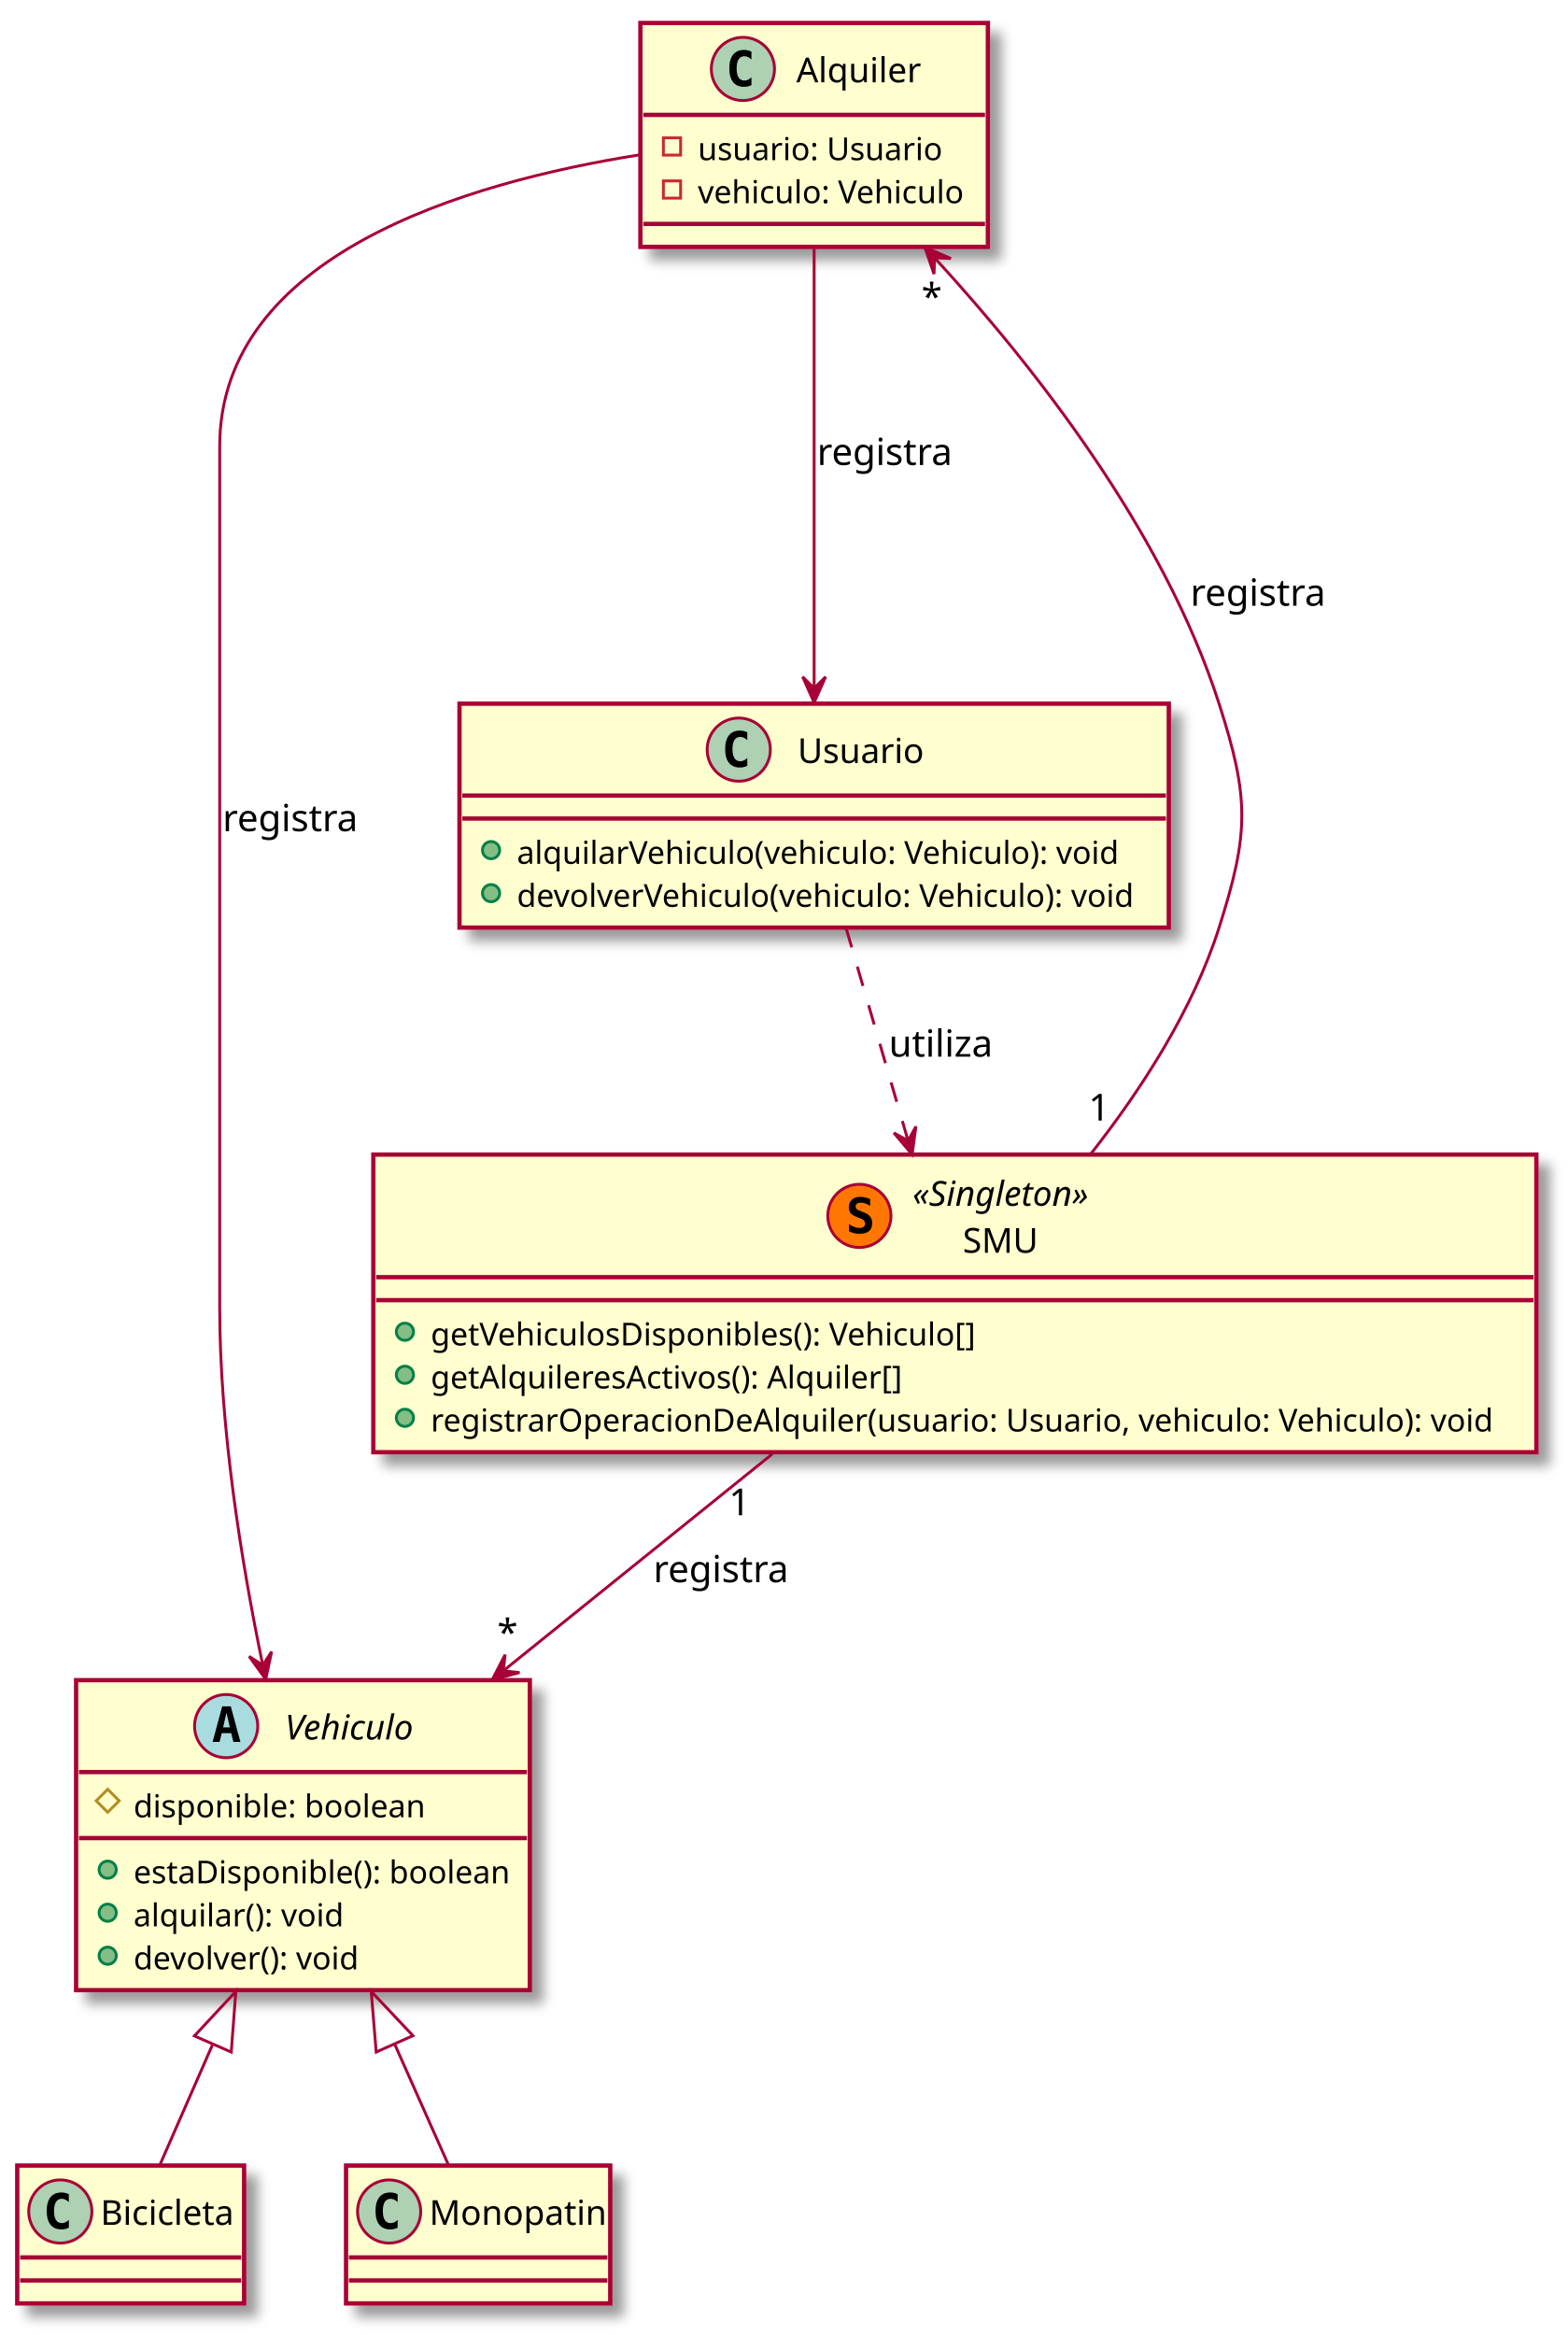
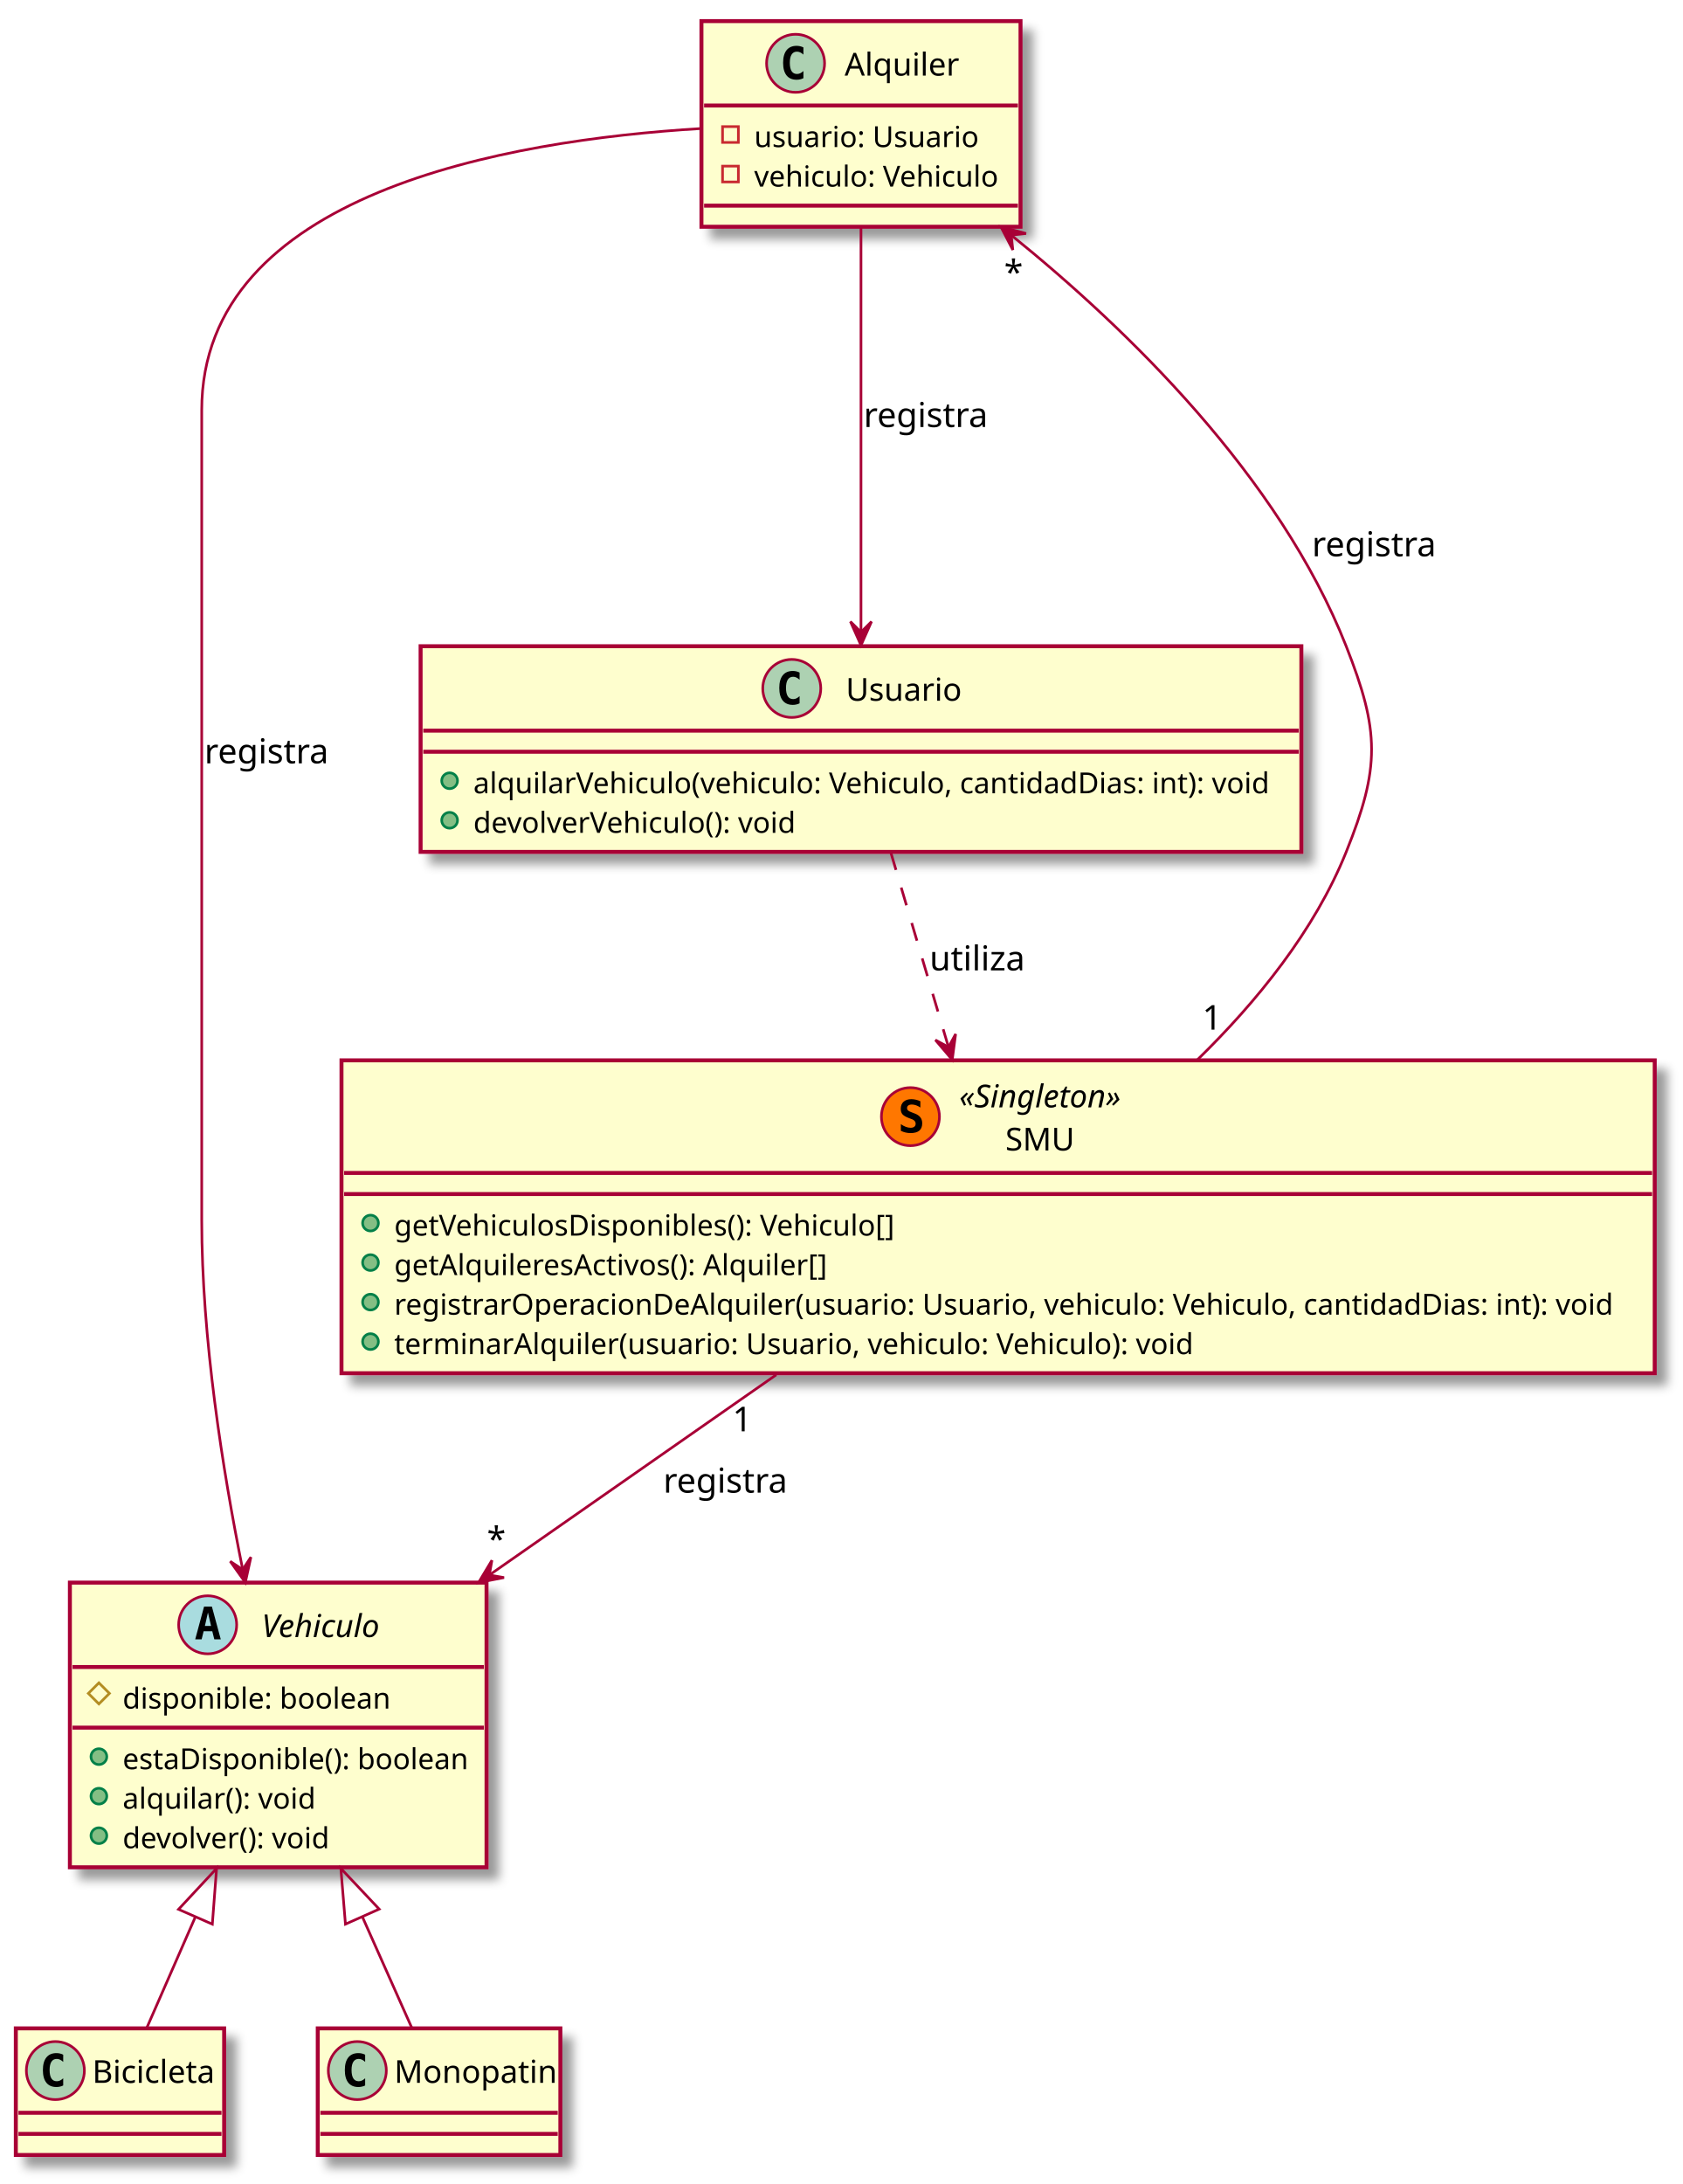
- <svg xmlns="http://www.w3.org/2000/svg" contentScriptType="application/ecmascript" contentStyleType="text/css" height="813px" preserveAspectRatio="none" style="width:546px;height:813px;" version="1.1" viewBox="0 0 546 813" width="546px" zoomAndPan="magnify">
+ <svg xmlns="http://www.w3.org/2000/svg" contentScriptType="application/ecmascript" contentStyleType="text/css" height="828px" preserveAspectRatio="none" style="width:638px;height:828px;" version="1.1" viewBox="0 0 638 828" width="638px" zoomAndPan="magnify">
  <defs>
-     <filter height="300%" id="fcjev63uogj9d" width="300%" x="-1" y="-1">
+     <filter height="300%" id="fom48kg6uerku" width="300%" x="-1" y="-1">
      <feGaussianBlur result="blurOut" stdDeviation="2.0" />
      <feColorMatrix in="blurOut" result="blurOut2" type="matrix" values="0 0 0 0 0 0 0 0 0 0 0 0 0 0 0 0 0 0 .4 0" />
      <feOffset dx="4.0" dy="4.0" in="blurOut2" result="blurOut3" />
      <feBlend in="SourceGraphic" in2="blurOut3" mode="normal" />
    </filter>
  </defs>
  <g>
-     <rect fill="#FEFECE" filter="url(#fcjev63uogj9d)" height="107.928" id="Vehiculo" style="stroke: #A80036; stroke-width: 1.5;" width="158" x="26.5" y="585" />
-     <ellipse cx="78.75" cy="601" fill="#A9DCDF" rx="11" ry="11" style="stroke: #A80036; stroke-width: 1.0;" />
-     <path d="M78.859,596.344 L77.703,601.422 L80.031,601.422 L78.859,596.344 Z M77.375,594.109 L80.359,594.109 L83.719,606.5 L81.266,606.5 L80.5,603.438 L77.219,603.438 L76.469,606.5 L74.031,606.5 L77.375,594.109 Z " />
-     <text fill="#000000" font-family="sans-serif" font-size="12" font-style="italic" lengthAdjust="spacingAndGlyphs" textLength="45" x="99.25" y="605.656">Vehiculo</text>
-     <line style="stroke: #A80036; stroke-width: 1.5;" x1="27.5" x2="183.5" y1="617" y2="617" />
-     <polygon fill="none" points="37.5,623,41.5,627,37.5,631,33.5,627" style="stroke: #B38D22; stroke-width: 1.0;" />
-     <text fill="#000000" font-family="sans-serif" font-size="11" lengthAdjust="spacingAndGlyphs" textLength="104" x="46.5" y="632.759">disponible: boolean</text>
-     <line style="stroke: #A80036; stroke-width: 1.5;" x1="27.5" x2="183.5" y1="639.982" y2="639.982" />
-     <ellipse cx="37.5" cy="650.982" fill="#84BE84" rx="3" ry="3" style="stroke: #038048; stroke-width: 1.0;" />
-     <text fill="#000000" font-family="sans-serif" font-size="11" lengthAdjust="spacingAndGlyphs" textLength="132" x="46.5" y="655.741">estaDisponible(): boolean</text>
-     <ellipse cx="37.5" cy="665.964" fill="#84BE84" rx="3" ry="3" style="stroke: #038048; stroke-width: 1.0;" />
-     <text fill="#000000" font-family="sans-serif" font-size="11" lengthAdjust="spacingAndGlyphs" textLength="75" x="46.5" y="670.723">alquilar(): void</text>
-     <ellipse cx="37.5" cy="680.946" fill="#84BE84" rx="3" ry="3" style="stroke: #038048; stroke-width: 1.0;" />
-     <text fill="#000000" font-family="sans-serif" font-size="11" lengthAdjust="spacingAndGlyphs" textLength="81" x="46.5" y="685.705">devolver(): void</text>
-     <rect fill="#FEFECE" filter="url(#fcjev63uogj9d)" height="48" id="Bicicleta" style="stroke: #A80036; stroke-width: 1.5;" width="79" x="6" y="754" />
-     <ellipse cx="21" cy="770" fill="#ADD1B2" rx="11" ry="11" style="stroke: #A80036; stroke-width: 1.0;" />
-     <path d="M23.969,775.641 Q23.391,775.938 22.75,776.078 Q22.109,776.234 21.406,776.234 Q18.906,776.234 17.578,774.594 Q16.266,772.938 16.266,769.812 Q16.266,766.688 17.578,765.031 Q18.906,763.375 21.406,763.375 Q22.109,763.375 22.75,763.531 Q23.406,763.688 23.969,763.984 L23.969,766.703 Q23.344,766.125 22.75,765.859 Q22.156,765.578 21.531,765.578 Q20.188,765.578 19.5,766.656 Q18.812,767.719 18.812,769.812 Q18.812,771.906 19.5,772.984 Q20.188,774.047 21.531,774.047 Q22.156,774.047 22.75,773.781 Q23.344,773.5 23.969,772.922 L23.969,775.641 Z " />
-     <text fill="#000000" font-family="sans-serif" font-size="12" lengthAdjust="spacingAndGlyphs" textLength="47" x="35" y="774.656">Bicicleta</text>
-     <line style="stroke: #A80036; stroke-width: 1.5;" x1="7" x2="84" y1="786" y2="786" />
-     <line style="stroke: #A80036; stroke-width: 1.5;" x1="7" x2="84" y1="794" y2="794" />
-     <rect fill="#FEFECE" filter="url(#fcjev63uogj9d)" height="48" id="Monopatin" style="stroke: #A80036; stroke-width: 1.5;" width="92" x="120.5" y="754" />
-     <ellipse cx="135.5" cy="770" fill="#ADD1B2" rx="11" ry="11" style="stroke: #A80036; stroke-width: 1.0;" />
-     <path d="M138.469,775.641 Q137.891,775.938 137.25,776.078 Q136.609,776.234 135.906,776.234 Q133.406,776.234 132.078,774.594 Q130.766,772.938 130.766,769.812 Q130.766,766.688 132.078,765.031 Q133.406,763.375 135.906,763.375 Q136.609,763.375 137.25,763.531 Q137.906,763.688 138.469,763.984 L138.469,766.703 Q137.844,766.125 137.25,765.859 Q136.656,765.578 136.031,765.578 Q134.688,765.578 134,766.656 Q133.312,767.719 133.312,769.812 Q133.312,771.906 134,772.984 Q134.688,774.047 136.031,774.047 Q136.656,774.047 137.25,773.781 Q137.844,773.5 138.469,772.922 L138.469,775.641 Z " />
-     <text fill="#000000" font-family="sans-serif" font-size="12" lengthAdjust="spacingAndGlyphs" textLength="60" x="149.5" y="774.656">Monopatin</text>
-     <line style="stroke: #A80036; stroke-width: 1.5;" x1="121.5" x2="211.5" y1="786" y2="786" />
-     <line style="stroke: #A80036; stroke-width: 1.5;" x1="121.5" x2="211.5" y1="794" y2="794" />
-     <rect fill="#FEFECE" filter="url(#fcjev63uogj9d)" height="77.964" id="Usuario" style="stroke: #A80036; stroke-width: 1.5;" width="247" x="160" y="245" />
-     <ellipse cx="257.25" cy="261" fill="#ADD1B2" rx="11" ry="11" style="stroke: #A80036; stroke-width: 1.0;" />
-     <path d="M260.219,266.641 Q259.641,266.938 259,267.078 Q258.359,267.234 257.656,267.234 Q255.156,267.234 253.828,265.594 Q252.516,263.938 252.516,260.812 Q252.516,257.688 253.828,256.031 Q255.156,254.375 257.656,254.375 Q258.359,254.375 259,254.531 Q259.656,254.688 260.219,254.984 L260.219,257.703 Q259.594,257.125 259,256.859 Q258.406,256.578 257.781,256.578 Q256.438,256.578 255.75,257.656 Q255.062,258.719 255.062,260.812 Q255.062,262.906 255.75,263.984 Q256.438,265.047 257.781,265.047 Q258.406,265.047 259,264.781 Q259.594,264.5 260.219,263.922 L260.219,266.641 Z " />
-     <text fill="#000000" font-family="sans-serif" font-size="12" lengthAdjust="spacingAndGlyphs" textLength="44" x="277.75" y="265.656">Usuario</text>
-     <line style="stroke: #A80036; stroke-width: 1.5;" x1="161" x2="406" y1="277" y2="277" />
-     <line style="stroke: #A80036; stroke-width: 1.5;" x1="161" x2="406" y1="285" y2="285" />
-     <ellipse cx="171" cy="296" fill="#84BE84" rx="3" ry="3" style="stroke: #038048; stroke-width: 1.0;" />
-     <text fill="#000000" font-family="sans-serif" font-size="11" lengthAdjust="spacingAndGlyphs" textLength="215" x="180" y="300.759">alquilarVehiculo(vehiculo: Vehiculo): void</text>
-     <ellipse cx="171" cy="310.982" fill="#84BE84" rx="3" ry="3" style="stroke: #038048; stroke-width: 1.0;" />
-     <text fill="#000000" font-family="sans-serif" font-size="11" lengthAdjust="spacingAndGlyphs" textLength="221" x="180" y="315.741">devolverVehiculo(vehiculo: Vehiculo): void</text>
-     <rect fill="#FEFECE" filter="url(#fcjev63uogj9d)" height="77.964" id="Alquiler" style="stroke: #A80036; stroke-width: 1.5;" width="121" x="223" y="8" />
-     <ellipse cx="258.7" cy="24" fill="#ADD1B2" rx="11" ry="11" style="stroke: #A80036; stroke-width: 1.0;" />
-     <path d="M261.669,29.641 Q261.091,29.938 260.45,30.078 Q259.809,30.234 259.106,30.234 Q256.606,30.234 255.278,28.594 Q253.966,26.938 253.966,23.812 Q253.966,20.688 255.278,19.031 Q256.606,17.375 259.106,17.375 Q259.809,17.375 260.45,17.531 Q261.106,17.688 261.669,17.984 L261.669,20.703 Q261.044,20.125 260.45,19.859 Q259.856,19.578 259.231,19.578 Q257.887,19.578 257.2,20.656 Q256.512,21.719 256.512,23.812 Q256.512,25.906 257.2,26.984 Q257.887,28.047 259.231,28.047 Q259.856,28.047 260.45,27.781 Q261.044,27.5 261.669,26.922 L261.669,29.641 Z " />
-     <text fill="#000000" font-family="sans-serif" font-size="12" lengthAdjust="spacingAndGlyphs" textLength="43" x="277.3" y="28.656">Alquiler</text>
-     <line style="stroke: #A80036; stroke-width: 1.5;" x1="224" x2="343" y1="40" y2="40" />
-     <rect fill="none" height="6" style="stroke: #C82930; stroke-width: 1.0;" width="6" x="231" y="48" />
-     <text fill="#000000" font-family="sans-serif" font-size="11" lengthAdjust="spacingAndGlyphs" textLength="87" x="243" y="55.759">usuario: Usuario</text>
-     <rect fill="none" height="6" style="stroke: #C82930; stroke-width: 1.0;" width="6" x="231" y="62.982" />
-     <text fill="#000000" font-family="sans-serif" font-size="11" lengthAdjust="spacingAndGlyphs" textLength="95" x="243" y="70.741">vehiculo: Vehiculo</text>
-     <line style="stroke: #A80036; stroke-width: 1.5;" x1="224" x2="343" y1="77.964" y2="77.964" />
-     <rect fill="#FEFECE" filter="url(#fcjev63uogj9d)" height="103.634" id="SMU" style="stroke: #A80036; stroke-width: 1.5;" width="405" x="130" y="402" />
-     <ellipse cx="299.25" cy="423.344" fill="#FF7700" rx="11" ry="11" style="stroke: #A80036; stroke-width: 1.0;" />
-     <path d="M298.734,423.907 Q296.875,423.204 296.219,422.438 Q295.578,421.657 295.578,420.344 Q295.578,418.657 296.656,417.688 Q297.734,416.719 299.609,416.719 Q300.469,416.719 301.312,416.922 Q302.172,417.11 303.016,417.5 L303.016,419.891 Q302.234,419.329 301.406,419.047 Q300.594,418.75 299.797,418.75 Q298.922,418.75 298.438,419.11 Q297.969,419.469 297.969,420.125 Q297.969,420.641 298.312,420.985 Q298.656,421.313 299.75,421.719 L300.812,422.125 Q302.297,422.672 303,423.579 Q303.719,424.485 303.719,425.86 Q303.719,427.735 302.609,428.657 Q301.5,429.579 299.25,429.579 Q298.328,429.579 297.406,429.36 Q296.484,429.141 295.625,428.719 L295.625,426.188 Q296.594,426.875 297.516,427.219 Q298.438,427.563 299.328,427.563 Q300.234,427.563 300.734,427.157 Q301.234,426.735 301.234,426 Q301.234,425.438 300.891,425.032 Q300.562,424.61 299.938,424.36 L298.734,423.907 Z " />
-     <text fill="#000000" font-family="sans-serif" font-size="12" font-style="italic" lengthAdjust="spacingAndGlyphs" textLength="62" x="317.75" y="419.828">«Singleton»</text>
-     <text fill="#000000" font-family="sans-serif" font-size="12" lengthAdjust="spacingAndGlyphs" textLength="27" x="335.25" y="436.172">SMU</text>
-     <line style="stroke: #A80036; stroke-width: 1.5;" x1="131" x2="534" y1="444.688" y2="444.688" />
-     <line style="stroke: #A80036; stroke-width: 1.5;" x1="131" x2="534" y1="452.688" y2="452.688" />
-     <ellipse cx="141" cy="463.688" fill="#84BE84" rx="3" ry="3" style="stroke: #038048; stroke-width: 1.0;" />
-     <text fill="#000000" font-family="sans-serif" font-size="11" lengthAdjust="spacingAndGlyphs" textLength="193" x="150" y="468.447">getVehiculosDisponibles(): Vehiculo[]</text>
-     <ellipse cx="141" cy="478.67" fill="#84BE84" rx="3" ry="3" style="stroke: #038048; stroke-width: 1.0;" />
-     <text fill="#000000" font-family="sans-serif" font-size="11" lengthAdjust="spacingAndGlyphs" textLength="167" x="150" y="483.429">getAlquileresActivos(): Alquiler[]</text>
-     <ellipse cx="141" cy="493.652" fill="#84BE84" rx="3" ry="3" style="stroke: #038048; stroke-width: 1.0;" />
-     <text fill="#000000" font-family="sans-serif" font-size="11" lengthAdjust="spacingAndGlyphs" textLength="379" x="150" y="498.411">registrarOperacionDeAlquiler(usuario: Usuario, vehiculo: Vehiculo): void</text>
-     <path d="M74.07,711.77 C67.43,726.94 60.88,741.89 55.73,753.65 " fill="none" id="Vehiculo&lt;-Bicicleta" style="stroke: #A80036; stroke-width: 1.0;" />
-     <polygon fill="none" points="67.7,708.87,82.13,693.36,80.52,714.49,67.7,708.87" style="stroke: #A80036; stroke-width: 1.0;" />
-     <path d="M137.45,711.77 C144.21,726.94 150.87,741.89 156.1,753.65 " fill="none" id="Vehiculo&lt;-Monopatin" style="stroke: #A80036; stroke-width: 1.0;" />
-     <polygon fill="none" points="131,714.48,129.26,693.36,143.79,708.78,131,714.48" style="stroke: #A80036; stroke-width: 1.0;" />
-     <path d="M379.87,401.73 C397.5,379.3 415.41,351.59 424.5,323 C435.01,289.96 435.1,278.01 424.5,245 C405.15,184.72 359.81,127.23 325.73,90.08 " fill="none" id="SMU-&gt;Alquiler" style="stroke: #A80036; stroke-width: 1.0;" />
-     <polygon fill="#A80036" points="322.06,86.1,325.24,95.421,325.457,89.769,331.11,89.986,322.06,86.1" style="stroke: #A80036; stroke-width: 1.0;" />
-     <text fill="#000000" font-family="sans-serif" font-size="13" lengthAdjust="spacingAndGlyphs" textLength="46" x="414.5" y="210.897">registra</text>
-     <text fill="#000000" font-family="sans-serif" font-size="13" lengthAdjust="spacingAndGlyphs" textLength="7" x="379.039" y="390.157">1</text>
-     <text fill="#000000" font-family="sans-serif" font-size="13" lengthAdjust="spacingAndGlyphs" textLength="7" x="320.867" y="107.942">*</text>
-     <path d="M268.97,506.22 C239.84,529.7 205.24,557.59 175.38,581.66 " fill="none" id="SMU-&gt;Vehiculo" style="stroke: #A80036; stroke-width: 1.0;" />
-     <polygon fill="#A80036" points="171.39,584.88,180.909,582.351,175.285,581.744,175.892,576.12,171.39,584.88" style="stroke: #A80036; stroke-width: 1.0;" />
-     <text fill="#000000" font-family="sans-serif" font-size="13" lengthAdjust="spacingAndGlyphs" textLength="46" x="227.5" y="550.897">registra</text>
-     <text fill="#000000" font-family="sans-serif" font-size="13" lengthAdjust="spacingAndGlyphs" textLength="7" x="253.801" y="527.583">1</text>
-     <text fill="#000000" font-family="sans-serif" font-size="13" lengthAdjust="spacingAndGlyphs" textLength="7" x="173.164" y="573.026">*</text>
-     <path d="M283.5,86.02 C283.5,127.96 283.5,195.34 283.5,239.39 " fill="none" id="Alquiler-&gt;Usuario" style="stroke: #A80036; stroke-width: 1.0;" />
-     <polygon fill="#A80036" points="283.5,244.65,287.5,235.65,283.5,239.65,279.5,235.65,283.5,244.65" style="stroke: #A80036; stroke-width: 1.0;" />
-     <text fill="#000000" font-family="sans-serif" font-size="13" lengthAdjust="spacingAndGlyphs" textLength="46" x="284.5" y="161.897">registra</text>
-     <path d="M222.79,53.9 C161.71,63.57 76.5,88.99 76.5,155.5 C76.5,155.5 76.5,155.5 76.5,455 C76.5,497 84.04,543.77 91.44,579.51 " fill="none" id="Alquiler-&gt;Vehiculo" style="stroke: #A80036; stroke-width: 1.0;" />
-     <polygon fill="#A80036" points="92.53,584.7,94.59,575.069,91.5,579.807,86.762,576.717,92.53,584.7" style="stroke: #A80036; stroke-width: 1.0;" />
+     <rect fill="#FEFECE" filter="url(#fom48kg6uerku)" height="107.928" id="Vehiculo" style="stroke: #A80036; stroke-width: 1.5;" width="158" x="26.5" y="600" />
+     <ellipse cx="78.75" cy="616" fill="#A9DCDF" rx="11" ry="11" style="stroke: #A80036; stroke-width: 1.0;" />
+     <path d="M78.859,611.344 L77.703,616.422 L80.031,616.422 L78.859,611.344 Z M77.375,609.109 L80.359,609.109 L83.719,621.5 L81.266,621.5 L80.5,618.438 L77.219,618.438 L76.469,621.5 L74.031,621.5 L77.375,609.109 Z " />
+     <text fill="#000000" font-family="sans-serif" font-size="12" font-style="italic" lengthAdjust="spacingAndGlyphs" textLength="45" x="99.25" y="620.656">Vehiculo</text>
+     <line style="stroke: #A80036; stroke-width: 1.5;" x1="27.5" x2="183.5" y1="632" y2="632" />
+     <polygon fill="none" points="37.5,638,41.5,642,37.5,646,33.5,642" style="stroke: #B38D22; stroke-width: 1.0;" />
+     <text fill="#000000" font-family="sans-serif" font-size="11" lengthAdjust="spacingAndGlyphs" textLength="104" x="46.5" y="647.759">disponible: boolean</text>
+     <line style="stroke: #A80036; stroke-width: 1.5;" x1="27.5" x2="183.5" y1="654.982" y2="654.982" />
+     <ellipse cx="37.5" cy="665.982" fill="#84BE84" rx="3" ry="3" style="stroke: #038048; stroke-width: 1.0;" />
+     <text fill="#000000" font-family="sans-serif" font-size="11" lengthAdjust="spacingAndGlyphs" textLength="132" x="46.5" y="670.741">estaDisponible(): boolean</text>
+     <ellipse cx="37.5" cy="680.964" fill="#84BE84" rx="3" ry="3" style="stroke: #038048; stroke-width: 1.0;" />
+     <text fill="#000000" font-family="sans-serif" font-size="11" lengthAdjust="spacingAndGlyphs" textLength="75" x="46.5" y="685.723">alquilar(): void</text>
+     <ellipse cx="37.5" cy="695.946" fill="#84BE84" rx="3" ry="3" style="stroke: #038048; stroke-width: 1.0;" />
+     <text fill="#000000" font-family="sans-serif" font-size="11" lengthAdjust="spacingAndGlyphs" textLength="81" x="46.5" y="700.705">devolver(): void</text>
+     <rect fill="#FEFECE" filter="url(#fom48kg6uerku)" height="48" id="Bicicleta" style="stroke: #A80036; stroke-width: 1.5;" width="79" x="6" y="769" />
+     <ellipse cx="21" cy="785" fill="#ADD1B2" rx="11" ry="11" style="stroke: #A80036; stroke-width: 1.0;" />
+     <path d="M23.969,790.641 Q23.391,790.938 22.75,791.078 Q22.109,791.234 21.406,791.234 Q18.906,791.234 17.578,789.594 Q16.266,787.938 16.266,784.812 Q16.266,781.688 17.578,780.031 Q18.906,778.375 21.406,778.375 Q22.109,778.375 22.75,778.531 Q23.406,778.688 23.969,778.984 L23.969,781.703 Q23.344,781.125 22.75,780.859 Q22.156,780.578 21.531,780.578 Q20.188,780.578 19.5,781.656 Q18.812,782.719 18.812,784.812 Q18.812,786.906 19.5,787.984 Q20.188,789.047 21.531,789.047 Q22.156,789.047 22.75,788.781 Q23.344,788.5 23.969,787.922 L23.969,790.641 Z " />
+     <text fill="#000000" font-family="sans-serif" font-size="12" lengthAdjust="spacingAndGlyphs" textLength="47" x="35" y="789.656">Bicicleta</text>
+     <line style="stroke: #A80036; stroke-width: 1.5;" x1="7" x2="84" y1="801" y2="801" />
+     <line style="stroke: #A80036; stroke-width: 1.5;" x1="7" x2="84" y1="809" y2="809" />
+     <rect fill="#FEFECE" filter="url(#fom48kg6uerku)" height="48" id="Monopatin" style="stroke: #A80036; stroke-width: 1.5;" width="92" x="120.5" y="769" />
+     <ellipse cx="135.5" cy="785" fill="#ADD1B2" rx="11" ry="11" style="stroke: #A80036; stroke-width: 1.0;" />
+     <path d="M138.469,790.641 Q137.891,790.938 137.25,791.078 Q136.609,791.234 135.906,791.234 Q133.406,791.234 132.078,789.594 Q130.766,787.938 130.766,784.812 Q130.766,781.688 132.078,780.031 Q133.406,778.375 135.906,778.375 Q136.609,778.375 137.25,778.531 Q137.906,778.688 138.469,778.984 L138.469,781.703 Q137.844,781.125 137.25,780.859 Q136.656,780.578 136.031,780.578 Q134.688,780.578 134,781.656 Q133.312,782.719 133.312,784.812 Q133.312,786.906 134,787.984 Q134.688,789.047 136.031,789.047 Q136.656,789.047 137.25,788.781 Q137.844,788.5 138.469,787.922 L138.469,790.641 Z " />
+     <text fill="#000000" font-family="sans-serif" font-size="12" lengthAdjust="spacingAndGlyphs" textLength="60" x="149.5" y="789.656">Monopatin</text>
+     <line style="stroke: #A80036; stroke-width: 1.5;" x1="121.5" x2="211.5" y1="801" y2="801" />
+     <line style="stroke: #A80036; stroke-width: 1.5;" x1="121.5" x2="211.5" y1="809" y2="809" />
+     <rect fill="#FEFECE" filter="url(#fom48kg6uerku)" height="77.964" id="Usuario" style="stroke: #A80036; stroke-width: 1.5;" width="334" x="159.5" y="245" />
+     <ellipse cx="300.25" cy="261" fill="#ADD1B2" rx="11" ry="11" style="stroke: #A80036; stroke-width: 1.0;" />
+     <path d="M303.219,266.641 Q302.641,266.938 302,267.078 Q301.359,267.234 300.656,267.234 Q298.156,267.234 296.828,265.594 Q295.516,263.938 295.516,260.812 Q295.516,257.688 296.828,256.031 Q298.156,254.375 300.656,254.375 Q301.359,254.375 302,254.531 Q302.656,254.688 303.219,254.984 L303.219,257.703 Q302.594,257.125 302,256.859 Q301.406,256.578 300.781,256.578 Q299.438,256.578 298.75,257.656 Q298.062,258.719 298.062,260.812 Q298.062,262.906 298.75,263.984 Q299.438,265.047 300.781,265.047 Q301.406,265.047 302,264.781 Q302.594,264.5 303.219,263.922 L303.219,266.641 Z " />
+     <text fill="#000000" font-family="sans-serif" font-size="12" lengthAdjust="spacingAndGlyphs" textLength="44" x="320.75" y="265.656">Usuario</text>
+     <line style="stroke: #A80036; stroke-width: 1.5;" x1="160.5" x2="492.5" y1="277" y2="277" />
+     <line style="stroke: #A80036; stroke-width: 1.5;" x1="160.5" x2="492.5" y1="285" y2="285" />
+     <ellipse cx="170.5" cy="296" fill="#84BE84" rx="3" ry="3" style="stroke: #038048; stroke-width: 1.0;" />
+     <text fill="#000000" font-family="sans-serif" font-size="11" lengthAdjust="spacingAndGlyphs" textLength="308" x="179.5" y="300.759">alquilarVehiculo(vehiculo: Vehiculo, cantidadDias: int): void</text>
+     <ellipse cx="170.5" cy="310.982" fill="#84BE84" rx="3" ry="3" style="stroke: #038048; stroke-width: 1.0;" />
+     <text fill="#000000" font-family="sans-serif" font-size="11" lengthAdjust="spacingAndGlyphs" textLength="126" x="179.5" y="315.741">devolverVehiculo(): void</text>
+     <rect fill="#FEFECE" filter="url(#fom48kg6uerku)" height="77.964" id="Alquiler" style="stroke: #A80036; stroke-width: 1.5;" width="121" x="266" y="8" />
+     <ellipse cx="301.7" cy="24" fill="#ADD1B2" rx="11" ry="11" style="stroke: #A80036; stroke-width: 1.0;" />
+     <path d="M304.669,29.641 Q304.091,29.938 303.45,30.078 Q302.809,30.234 302.106,30.234 Q299.606,30.234 298.278,28.594 Q296.966,26.938 296.966,23.812 Q296.966,20.688 298.278,19.031 Q299.606,17.375 302.106,17.375 Q302.809,17.375 303.45,17.531 Q304.106,17.688 304.669,17.984 L304.669,20.703 Q304.044,20.125 303.45,19.859 Q302.856,19.578 302.231,19.578 Q300.887,19.578 300.2,20.656 Q299.512,21.719 299.512,23.812 Q299.512,25.906 300.2,26.984 Q300.887,28.047 302.231,28.047 Q302.856,28.047 303.45,27.781 Q304.044,27.5 304.669,26.922 L304.669,29.641 Z " />
+     <text fill="#000000" font-family="sans-serif" font-size="12" lengthAdjust="spacingAndGlyphs" textLength="43" x="320.3" y="28.656">Alquiler</text>
+     <line style="stroke: #A80036; stroke-width: 1.5;" x1="267" x2="386" y1="40" y2="40" />
+     <rect fill="none" height="6" style="stroke: #C82930; stroke-width: 1.0;" width="6" x="274" y="48" />
+     <text fill="#000000" font-family="sans-serif" font-size="11" lengthAdjust="spacingAndGlyphs" textLength="87" x="286" y="55.759">usuario: Usuario</text>
+     <rect fill="none" height="6" style="stroke: #C82930; stroke-width: 1.0;" width="6" x="274" y="62.982" />
+     <text fill="#000000" font-family="sans-serif" font-size="11" lengthAdjust="spacingAndGlyphs" textLength="95" x="286" y="70.741">vehiculo: Vehiculo</text>
+     <line style="stroke: #A80036; stroke-width: 1.5;" x1="267" x2="386" y1="77.964" y2="77.964" />
+     <rect fill="#FEFECE" filter="url(#fom48kg6uerku)" height="118.616" id="SMU" style="stroke: #A80036; stroke-width: 1.5;" width="498" x="129.5" y="402" />
+     <ellipse cx="345.25" cy="423.344" fill="#FF7700" rx="11" ry="11" style="stroke: #A80036; stroke-width: 1.0;" />
+     <path d="M344.734,423.907 Q342.875,423.204 342.219,422.438 Q341.578,421.657 341.578,420.344 Q341.578,418.657 342.656,417.688 Q343.734,416.719 345.609,416.719 Q346.469,416.719 347.312,416.922 Q348.172,417.11 349.016,417.5 L349.016,419.891 Q348.234,419.329 347.406,419.047 Q346.594,418.75 345.797,418.75 Q344.922,418.75 344.438,419.11 Q343.969,419.469 343.969,420.125 Q343.969,420.641 344.312,420.985 Q344.656,421.313 345.75,421.719 L346.812,422.125 Q348.297,422.672 349,423.579 Q349.719,424.485 349.719,425.86 Q349.719,427.735 348.609,428.657 Q347.5,429.579 345.25,429.579 Q344.328,429.579 343.406,429.36 Q342.484,429.141 341.625,428.719 L341.625,426.188 Q342.594,426.875 343.516,427.219 Q344.438,427.563 345.328,427.563 Q346.234,427.563 346.734,427.157 Q347.234,426.735 347.234,426 Q347.234,425.438 346.891,425.032 Q346.562,424.61 345.938,424.36 L344.734,423.907 Z " />
+     <text fill="#000000" font-family="sans-serif" font-size="12" font-style="italic" lengthAdjust="spacingAndGlyphs" textLength="62" x="363.75" y="419.828">«Singleton»</text>
+     <text fill="#000000" font-family="sans-serif" font-size="12" lengthAdjust="spacingAndGlyphs" textLength="27" x="381.25" y="436.172">SMU</text>
+     <line style="stroke: #A80036; stroke-width: 1.5;" x1="130.5" x2="626.5" y1="444.688" y2="444.688" />
+     <line style="stroke: #A80036; stroke-width: 1.5;" x1="130.5" x2="626.5" y1="452.688" y2="452.688" />
+     <ellipse cx="140.5" cy="463.688" fill="#84BE84" rx="3" ry="3" style="stroke: #038048; stroke-width: 1.0;" />
+     <text fill="#000000" font-family="sans-serif" font-size="11" lengthAdjust="spacingAndGlyphs" textLength="193" x="149.5" y="468.447">getVehiculosDisponibles(): Vehiculo[]</text>
+     <ellipse cx="140.5" cy="478.67" fill="#84BE84" rx="3" ry="3" style="stroke: #038048; stroke-width: 1.0;" />
+     <text fill="#000000" font-family="sans-serif" font-size="11" lengthAdjust="spacingAndGlyphs" textLength="167" x="149.5" y="483.429">getAlquileresActivos(): Alquiler[]</text>
+     <ellipse cx="140.5" cy="493.652" fill="#84BE84" rx="3" ry="3" style="stroke: #038048; stroke-width: 1.0;" />
+     <text fill="#000000" font-family="sans-serif" font-size="11" lengthAdjust="spacingAndGlyphs" textLength="472" x="149.5" y="498.411">registrarOperacionDeAlquiler(usuario: Usuario, vehiculo: Vehiculo, cantidadDias: int): void</text>
+     <ellipse cx="140.5" cy="508.634" fill="#84BE84" rx="3" ry="3" style="stroke: #038048; stroke-width: 1.0;" />
+     <text fill="#000000" font-family="sans-serif" font-size="11" lengthAdjust="spacingAndGlyphs" textLength="310" x="149.5" y="513.393">terminarAlquiler(usuario: Usuario, vehiculo: Vehiculo): void</text>
+     <path d="M74.07,726.77 C67.43,741.94 60.88,756.89 55.73,768.65 " fill="none" id="Vehiculo&lt;-Bicicleta" style="stroke: #A80036; stroke-width: 1.0;" />
+     <polygon fill="none" points="67.7,723.87,82.13,708.36,80.52,729.49,67.7,723.87" style="stroke: #A80036; stroke-width: 1.0;" />
+     <path d="M137.45,726.77 C144.21,741.94 150.87,756.89 156.1,768.65 " fill="none" id="Vehiculo&lt;-Monopatin" style="stroke: #A80036; stroke-width: 1.0;" />
+     <polygon fill="none" points="131,729.48,129.26,708.36,143.79,723.78,131,729.48" style="stroke: #A80036; stroke-width: 1.0;" />
+     <path d="M454.14,401.72 C476.67,379.73 498.52,352.78 510.5,323 C523.44,290.84 523.22,277.25 510.5,245 C485.08,180.55 427.54,124.77 383.52,89.18 " fill="none" id="SMU-&gt;Alquiler" style="stroke: #A80036; stroke-width: 1.0;" />
+     <polygon fill="#A80036" points="379.57,86.01,384.087,94.762,383.47,89.139,389.093,88.522,379.57,86.01" style="stroke: #A80036; stroke-width: 1.0;" />
+     <text fill="#000000" font-family="sans-serif" font-size="13" lengthAdjust="spacingAndGlyphs" textLength="46" x="497.5" y="210.897">registra</text>
+     <text fill="#000000" font-family="sans-serif" font-size="13" lengthAdjust="spacingAndGlyphs" textLength="7" x="455.932" y="390.362">1</text>
+     <text fill="#000000" font-family="sans-serif" font-size="13" lengthAdjust="spacingAndGlyphs" textLength="7" x="380.78" y="107.837">*</text>
+     <path d="M294.36,521.21 C259.74,545.37 219.81,573.23 185.62,597.09 " fill="none" id="SMU-&gt;Vehiculo" style="stroke: #A80036; stroke-width: 1.0;" />
+     <polygon fill="#A80036" points="181.47,599.98,191.137,598.093,185.565,597.112,186.547,591.541,181.47,599.98" style="stroke: #A80036; stroke-width: 1.0;" />
+     <text fill="#000000" font-family="sans-serif" font-size="13" lengthAdjust="spacingAndGlyphs" textLength="46" x="251.5" y="565.897">registra</text>
+     <text fill="#000000" font-family="sans-serif" font-size="13" lengthAdjust="spacingAndGlyphs" textLength="7" x="277.774" y="542.627">1</text>
+     <text fill="#000000" font-family="sans-serif" font-size="13" lengthAdjust="spacingAndGlyphs" textLength="7" x="184.661" y="588.14">*</text>
+     <path d="M326.5,86.02 C326.5,127.96 326.5,195.34 326.5,239.39 " fill="none" id="Alquiler-&gt;Usuario" style="stroke: #A80036; stroke-width: 1.0;" />
+     <polygon fill="#A80036" points="326.5,244.65,330.5,235.65,326.5,239.65,322.5,235.65,326.5,244.65" style="stroke: #A80036; stroke-width: 1.0;" />
+     <text fill="#000000" font-family="sans-serif" font-size="13" lengthAdjust="spacingAndGlyphs" textLength="46" x="327.5" y="161.897">registra</text>
+     <path d="M265.98,48.72 C191.99,53.17 76.5,73.29 76.5,155.5 C76.5,155.5 76.5,155.5 76.5,462.5 C76.5,507.32 84.44,557.41 92.02,594.97 " fill="none" id="Alquiler-&gt;Vehiculo" style="stroke: #A80036; stroke-width: 1.0;" />
+     <polygon fill="#A80036" points="93.03,599.95,95.15,590.332,92.03,595.051,87.311,591.932,93.03,599.95" style="stroke: #A80036; stroke-width: 1.0;" />
    <text fill="#000000" font-family="sans-serif" font-size="13" lengthAdjust="spacingAndGlyphs" textLength="46" x="77.5" y="289.397">registra</text>
-     <path d="M294.62,323.12 C301,344.99 309.12,372.85 316.21,397.16 " fill="none" id="Usuario-&gt;SMU" style="stroke: #A80036; stroke-width: 1.0; stroke-dasharray: 7.0,7.0;" />
-     <polygon fill="#A80036" points="317.62,401.97,318.94,392.21,316.22,397.17,311.26,394.45,317.62,401.97" style="stroke: #A80036; stroke-width: 1.0;" />
-     <text fill="#000000" font-family="sans-serif" font-size="13" lengthAdjust="spacingAndGlyphs" textLength="35" x="309.5" y="367.897">utiliza</text>
+     <path d="M337.78,323.08 C344.17,344.63 352.32,372.14 359.65,396.87 " fill="none" id="Usuario-&gt;SMU" style="stroke: #A80036; stroke-width: 1.0; stroke-dasharray: 7.0,7.0;" />
+     <polygon fill="#A80036" points="361.1,401.78,362.393,392.016,359.687,396.984,354.719,394.277,361.1,401.78" style="stroke: #A80036; stroke-width: 1.0;" />
+     <text fill="#000000" font-family="sans-serif" font-size="13" lengthAdjust="spacingAndGlyphs" textLength="35" x="352.5" y="367.897">utiliza</text>
  </g>
</svg>
